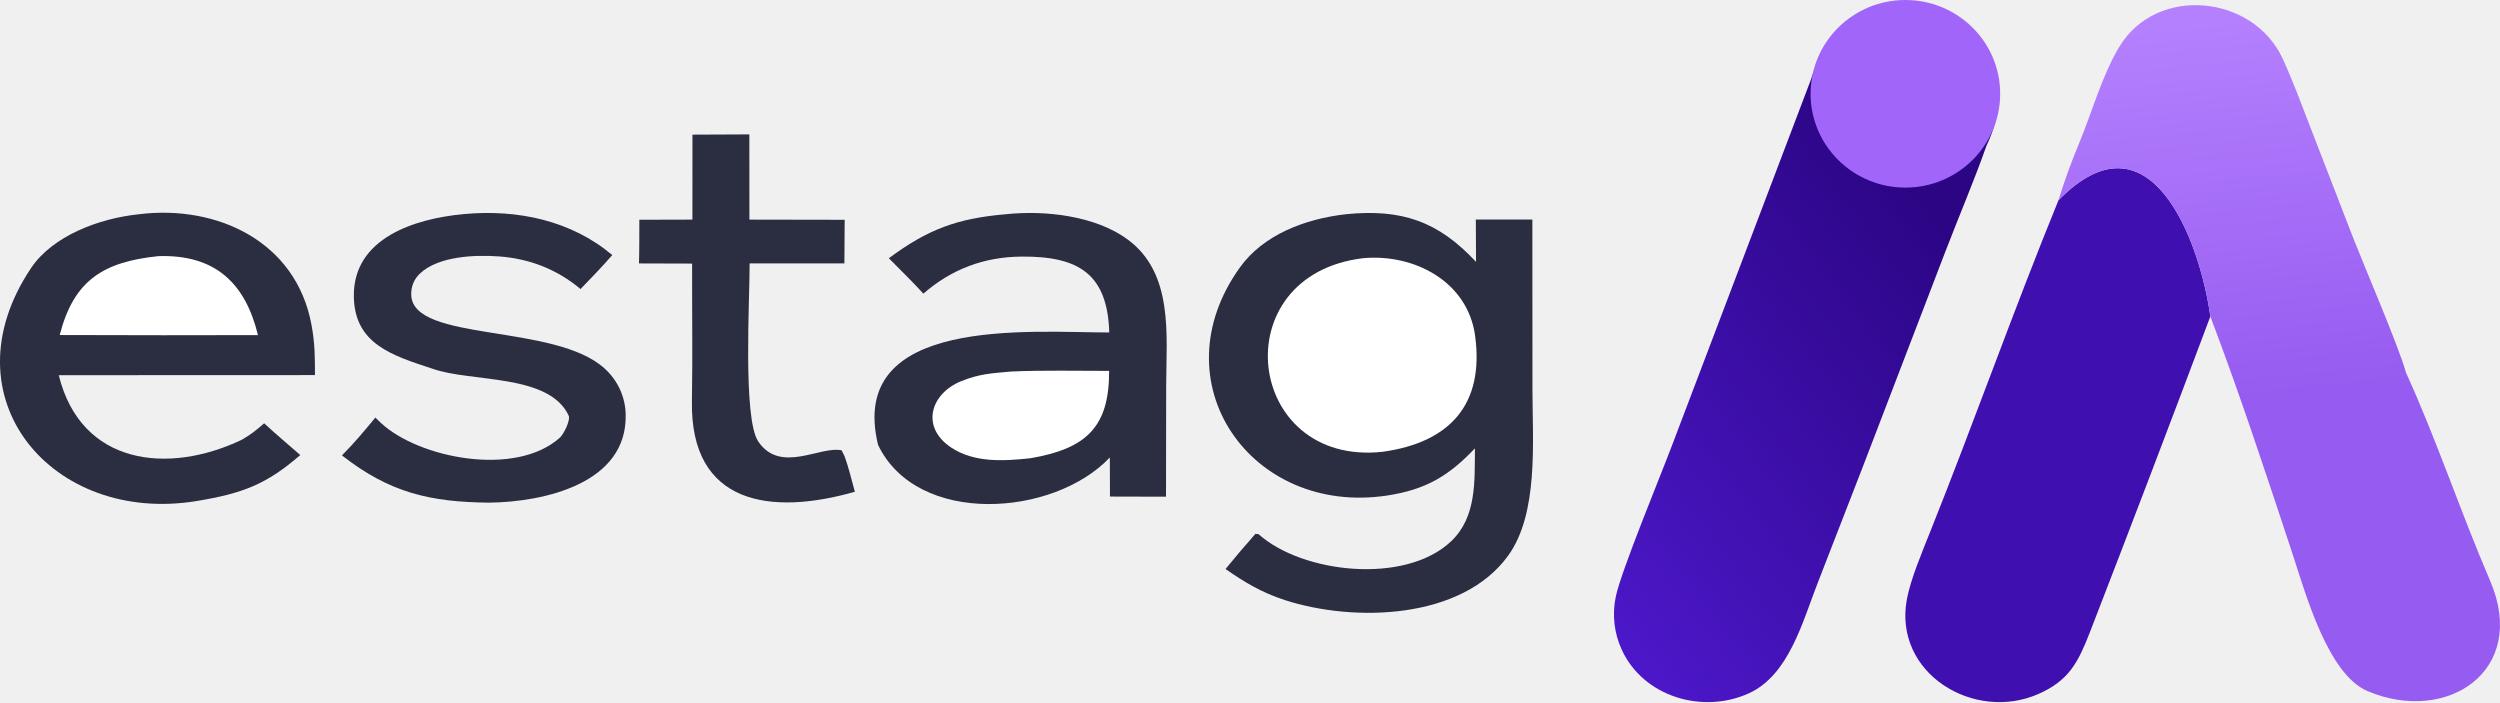
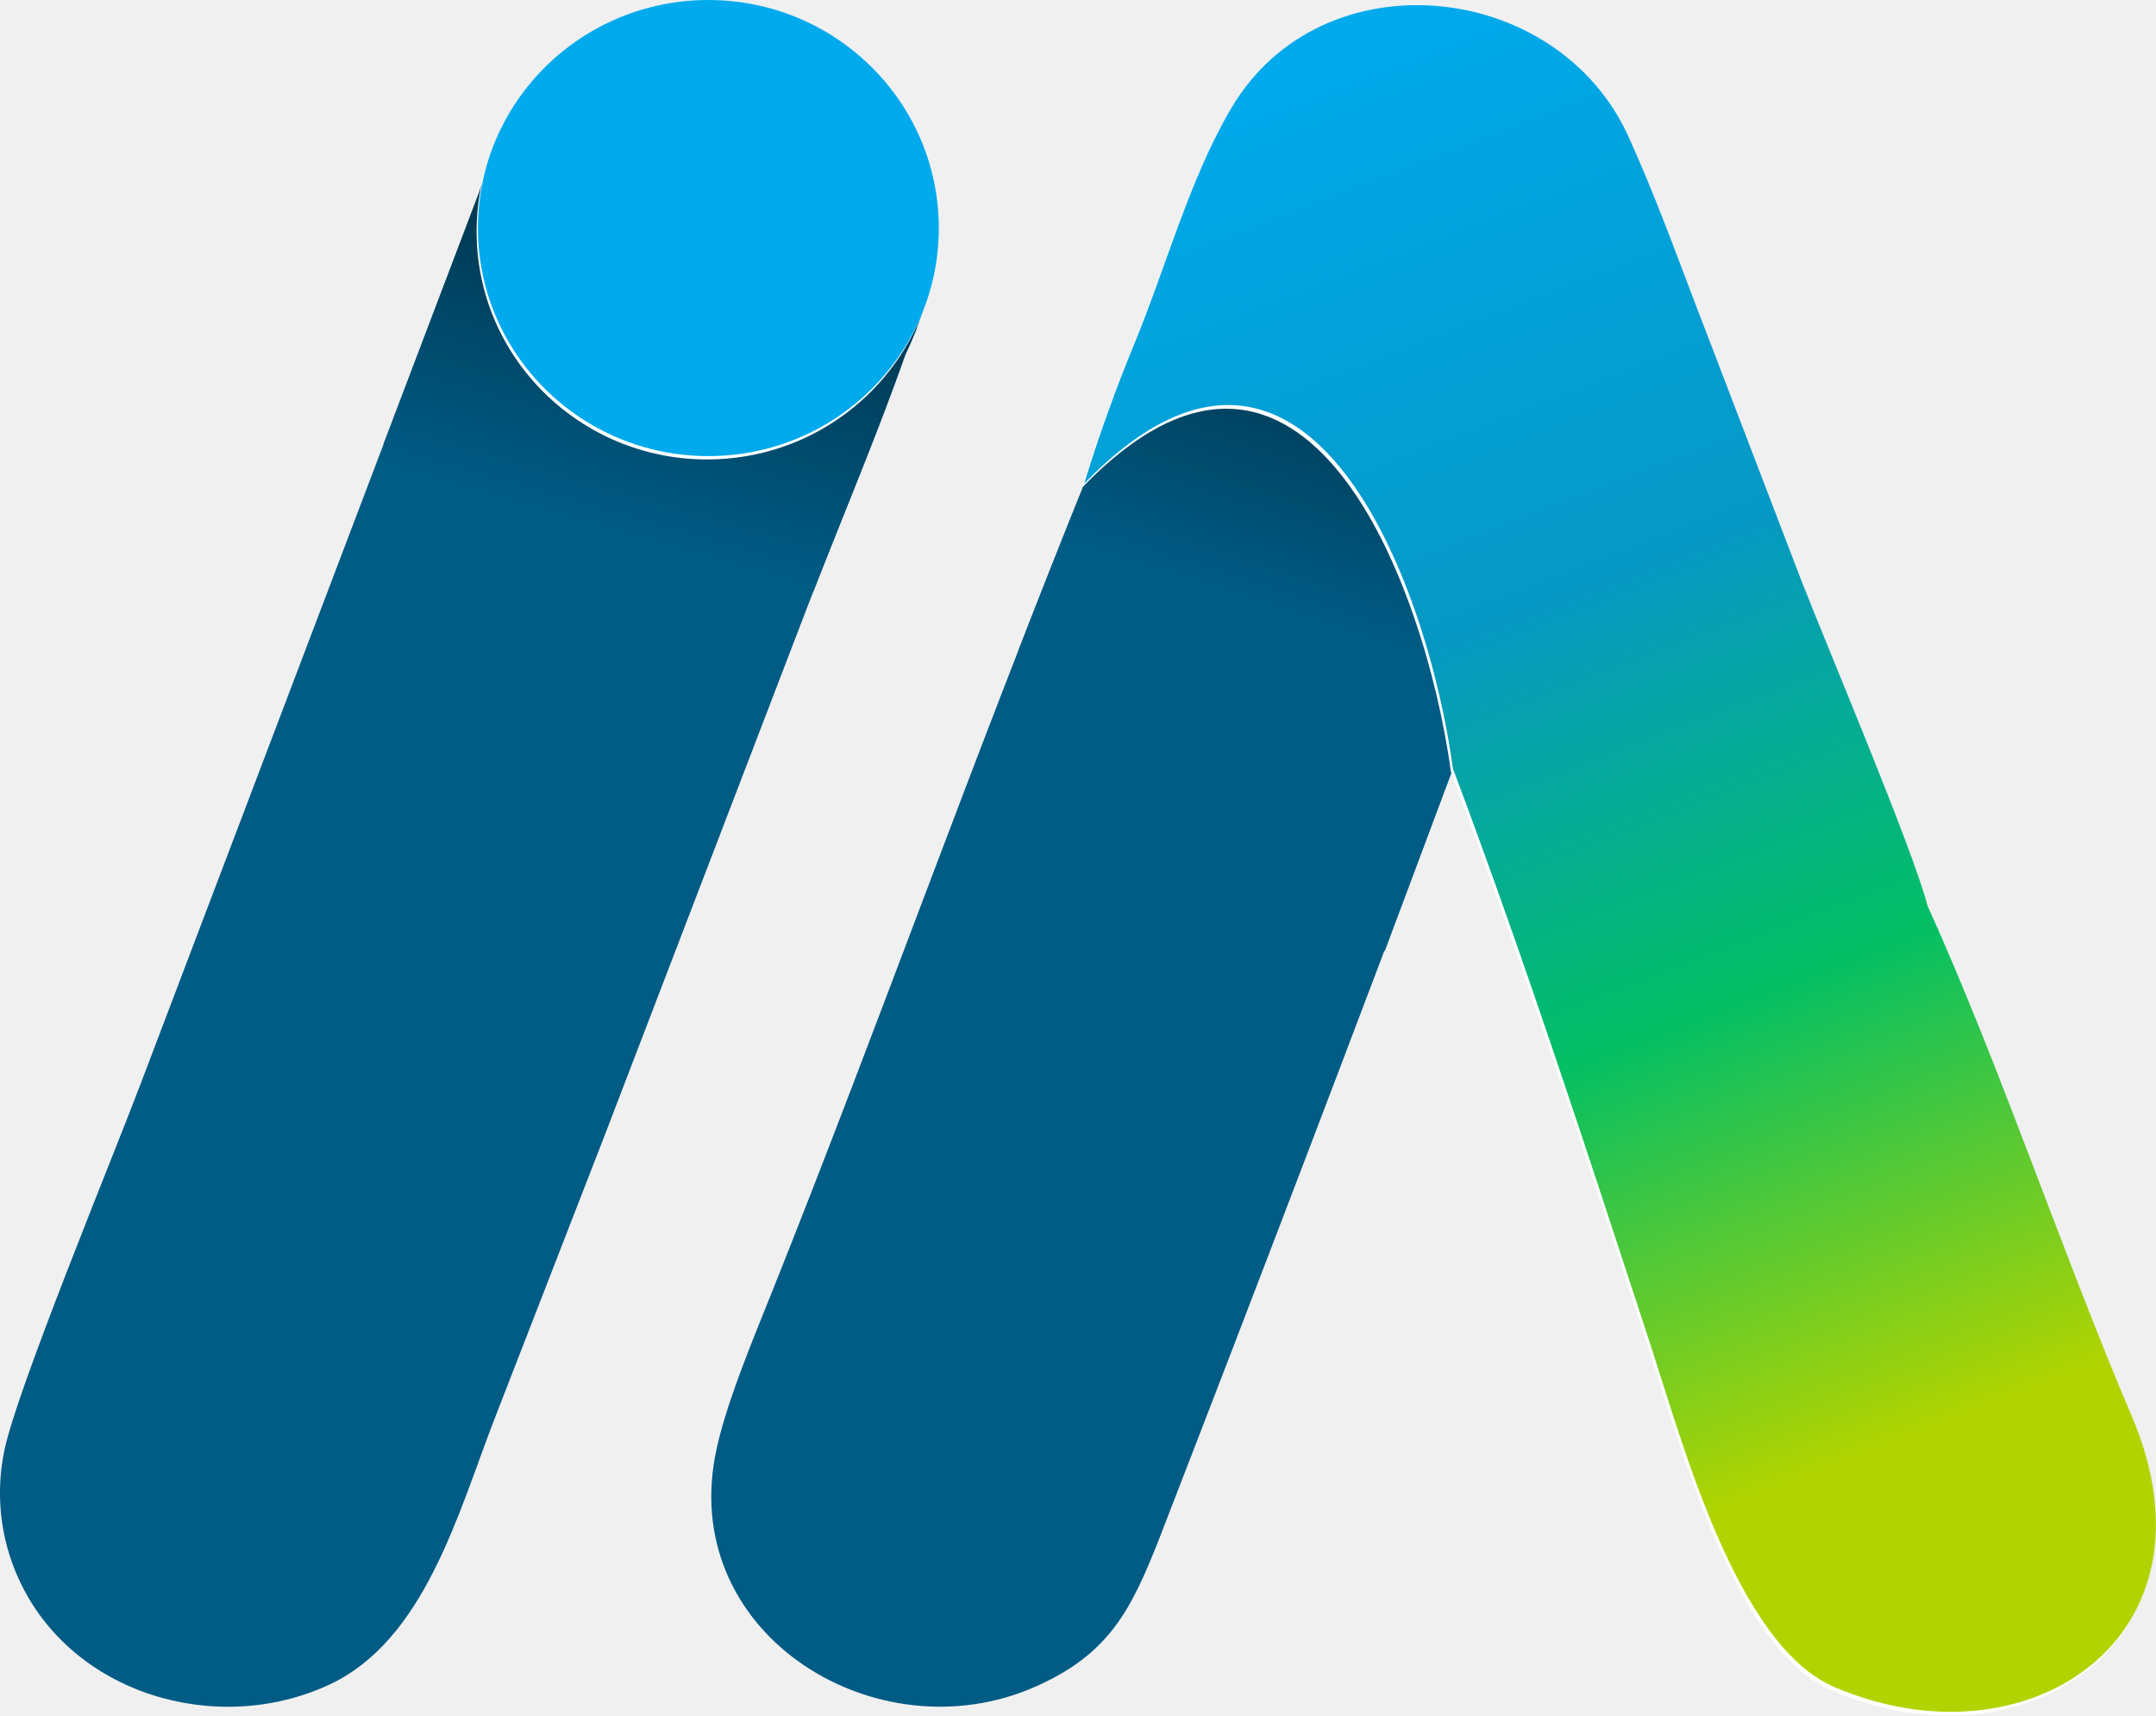
- <svg xmlns="http://www.w3.org/2000/svg" xml:space="preserve" width="71.213mm" height="20mm" version="1.1" style="shape-rendering:geometricPrecision; text-rendering:geometricPrecision; image-rendering:optimizeQuality; fill-rule:evenodd; clip-rule:evenodd" viewBox="0 0 7114.89 1998.19">
+ <svg xmlns="http://www.w3.org/2000/svg" xmlns:xlink="http://www.w3.org/1999/xlink" xml:space="preserve" width="25.132mm" height="20mm" version="1.1" style="shape-rendering:geometricPrecision; text-rendering:geometricPrecision; image-rendering:optimizeQuality; fill-rule:evenodd; clip-rule:evenodd" viewBox="0 0 181.13 144.14">
  <defs>
    <style type="text/css">
   
-     .fil3 {fill:#2B2D41;fill-rule:nonzero}
-     .fil1 {fill:#3F0FAF;fill-rule:nonzero}
-     .fil5 {fill:#A265F9;fill-rule:nonzero}
-     .fil4 {fill:white;fill-rule:nonzero}
-     .fil2 {fill:url(#id0);fill-rule:nonzero}
-     .fil0 {fill:url(#id1);fill-rule:nonzero}
+     .fil0 {fill:#005B85}
+     .fil2 {fill:white}
+     .fil6 {fill:#00AAED;fill-rule:nonzero}
+     .fil5 {fill:white;fill-rule:nonzero}
+     .fil1 {fill:url(#id0)}
+     .fil4 {fill:url(#id1)}
+     .fil3 {fill:url(#id2)}
   
  </style>
-     <linearGradient id="id0" gradientUnits="userSpaceOnUse" x1="6392.66" y1="1134.29" x2="6281.32" y2="64.68">
-       <stop offset="0" style="stop-opacity:1; stop-color:#965BF0" />
-       <stop offset="1" style="stop-opacity:1; stop-color:#B480FE" />
+     <linearGradient id="id0" gradientUnits="userSpaceOnUse" x1="111.22" y1="29.69" x2="104.67" y2="49.94">
+       <stop offset="0" style="stop-opacity:1; stop-color:#003852" />
+       <stop offset="1" style="stop-opacity:1; stop-color:#005B85" />
    </linearGradient>
-     <linearGradient id="id1" gradientUnits="userSpaceOnUse" x1="5608.72" y1="709.28" x2="4452.8" y2="1596.45">
-       <stop offset="0" style="stop-opacity:1; stop-color:#2B0584" />
-       <stop offset="1" style="stop-opacity:1; stop-color:#4C17C8" />
+     <linearGradient id="id1" gradientUnits="userSpaceOnUse" xlink:href="#id0" x1="56.91" y1="21.62" x2="50.51" y2="44.01">
+   </linearGradient>
+     <linearGradient id="id2" gradientUnits="userSpaceOnUse" x1="158.75" y1="121.52" x2="112.78" y2="2.44">
+       <stop offset="0" style="stop-opacity:1; stop-color:#B1D400" />
+       <stop offset="0.31" style="stop-opacity:1; stop-color:#04BF64" />
+       <stop offset="0.6" style="stop-opacity:1; stop-color:#0698C4" />
+       <stop offset="1" style="stop-opacity:1; stop-color:#00AAED" />
    </linearGradient>
  </defs>
  <g id="Camada_x0020_1">
-     <path class="fil0" d="M5153.65 226.97c121.73,-398.14 676.73,-177.17 499.69,187.85 -33.56,95.88 -78.98,202.43 -116.04,298.89l-237.23 618.43 -126.94 326.75c-43.25,110.72 -81.92,261.89 -195.33,313.93 -131.47,60.33 -300.73,10.7 -362.39,-123.8 -21.84,-47.42 -27.73,-100.64 -16.8,-151.69 14.87,-71.49 126.44,-341.22 159.86,-429.71l395.17 -1040.65z" />
-     <path class="fil1" d="M5858.29 570c259.79,-265.98 402.35,113.27 432.26,330.54 -112.94,301.01 -227.54,601.41 -343.74,901.17 -32.61,82.8 -58.3,135.14 -146.1,173.54 -183.16,80.14 -412.82,-59.21 -373.87,-269.73 10.51,-56.83 44.45,-137.13 67.04,-193.7 124.78,-312.08 237.4,-630.8 364.41,-941.83z" />
-     <path class="fil2" d="M5858.29 570c15.43,-51.28 37.7,-111.95 58.38,-161.37 37.06,-88.77 65.61,-194.04 114.92,-275.7 106.26,-176 381.36,-148.1 465.02,34.53 29.35,64.15 52.57,127.19 77.46,191.79l124.07 320.59c30.94,79.11 131.15,312.47 149.04,380.33 87.25,191.16 155.48,397.15 239.47,592.42 110.23,256.38 -122.72,410.01 -348.67,314.26 -113.41,-48.07 -176.4,-277.44 -215.06,-395.24 -75.56,-228.25 -147.4,-447.05 -232.39,-671.08 -29.91,-217.27 -172.47,-596.52 -432.26,-330.54z" />
-     <g id="_2741227969392">
-       <path class="fil3" d="M3830.4 609.66c158.83,-15.84 262.71,20.01 370.31,135.62l-0.56 -120.46 160.88 0.03 0.28 488.82c0.3,144.26 17.54,347.55 -69.06,467.52 -131.67,182.43 -438.5,190.57 -635.84,126.53 -65.28,-21.19 -113.34,-49.99 -168.62,-88.31 27.68,-33.9 56.02,-67.25 85.01,-100.02l8.74 0.6c124.91,112.01 416.85,144.22 547.71,21.07 73.78,-69.44 67.26,-171.82 68.37,-265.15 -73.39,77.58 -139.04,117.58 -250.1,134.37 -386.9,58.48 -653.5,-321.61 -418.9,-649.07 66.9,-93.37 186.11,-138.51 301.78,-151.54z" />
-       <path class="fil4" d="M3880.13 734.73c144.67,-12.95 296.95,66.32 317.94,220.87 26.75,196.9 -73.27,303.92 -263.49,330.21 -391.94,42.2 -455.8,-503.83 -54.44,-551.08z" />
-       <path class="fil3" d="M2862.64 609.66c111.65,-11.82 255.18,4.22 347.09,72.2 130.72,96.68 109.57,271.58 109.14,415.64l-0.45 316.08 -159.5 -0.41 -0.37 -111.31c-159.89,169.32 -548.29,196.29 -659.6,-35.62 -89.56,-368.8 434.34,-320.07 657.98,-320.03 -5.16,-164.96 -84.98,-217.36 -249.66,-215.98 -106.28,0.9 -199.08,35.45 -279.4,105.49 -28.78,-32 -67.56,-69.55 -98.26,-100.84 111.38,-82.47 194.12,-113.25 333.03,-125.22z" />
-       <path class="fil4" d="M2878.06 1057.32c88.18,-4 189.16,-1.82 278.46,-1.81 0.58,160.62 -65.56,221.41 -224.07,248.62 -76.6,8.33 -160.61,13.18 -226.28,-31.02 -87.02,-58.56 -57.53,-153.32 29.6,-188.41 52.31,-21.07 88.21,-22.59 142.31,-27.37z" />
-       <path class="fil3" d="M395.92 609.66c223.18,-27.5 447.26,78.55 490.61,315.03 9.53,51.97 9.95,90.54 9.82,142.81l-729.09 0.29c62.83,255.78 310.59,284.04 520.92,183.72 28.35,-16.69 38.47,-25.16 63.63,-46.82 31.61,29.52 69.88,61.52 102.79,90.36 -95.47,82.46 -161.69,108.78 -294.22,130.74 -410.98,68.1 -719.25,-293.71 -472.05,-662.78 61.36,-91.61 192.79,-141.46 307.59,-153.35z" />
-       <path class="fil4" d="M450.97 728.93c160.83,-5.18 247.1,76.33 283.2,224.77l-269.61 0.37 -294.6 -0.6c40.31,-157.21 125.28,-208.3 281.01,-224.54z" />
-       <path class="fil3" d="M1317.19 609.57l4.47 -0.45c150.35,-13.63 303.24,17.73 420.83,116.75 -28.28,32.96 -60.17,65.22 -90.28,96.71 -67.29,-56.28 -145.44,-86.67 -232.93,-92.87 -67.76,-4.79 -171.59,-1.11 -224.44,49.05 -17,16.15 -25.38,37.88 -24.45,61.25 5.35,134.61 409.99,79.41 550.78,209.22 36.82,33.26 58.33,80.21 59.49,129.81 5.04,197.66 -233.32,249.49 -387.83,251.46 -168.46,-1.54 -283.92,-28.09 -419.63,-134.49 36.4,-36.63 62.24,-67.9 95.05,-107.63 5.2,5.28 10.52,10.44 15.95,15.49 108.26,100.34 383.06,154.78 509.17,41.68 10.82,-9.71 31.06,-50.06 24.92,-63.04 -56.82,-120.15 -276.54,-93.65 -387.73,-133.26 -114.62,-37.63 -222.62,-70.54 -223.56,-207.03 -1.14,-165.46 174.37,-219.7 310.2,-232.66z" />
-       <path class="fil3" d="M1970.72 383.19l161.88 -0.71 0.18 242.55 271.13 0.49 -0.8 124.01 -269.72 0.05c0.52,98.24 -19.73,441.47 24.55,506.86 63.28,93.42 176.89,11.49 237.32,25.23l8.26 16.51c10.6,28.25 21.09,71.25 29.38,101.31 -238.66,68.36 -468.79,37.22 -463.73,-257.74 2.2,-128.14 0.14,-262.86 0.56,-391.61l-151.26 -0.45c1.33,-40.48 0.84,-83.57 1.1,-124.28l150.98 -0.39 0.18 -241.82z" />
-     </g>
-     <ellipse class="fil5" cx="5422.63" cy="266.95" rx="269.79" ry="266.95" />
+     <path class="fil0" d="M91.03 40.91c18.64,-19.09 28.87,8.13 31.02,23.72 -8.11,21.6 -16.33,43.16 -24.67,64.67 -2.34,5.94 -4.18,9.7 -10.48,12.45 -13.14,5.75 -29.63,-4.25 -26.83,-19.36 0.75,-4.08 3.19,-9.84 4.81,-13.9 8.96,-22.4 17.04,-45.27 26.15,-67.59z" />
+     <path class="fil1" d="M91.09 40.63c18.62,-19.26 28.83,8.2 30.97,23.93 -1.9,5.12 -3.81,10.25 -5.73,15.37l-0.3 -0.8c-2.13,-15.59 -12.19,-42.71 -30.5,-24.4 1.82,-4.72 3.67,-9.42 5.56,-14.1z" />
+     <path class="fil2" d="M90.93 40.94c1.11,-3.71 2.7,-8.1 4.18,-11.68 2.66,-6.43 4.7,-14.05 8.23,-19.96 7.61,-12.74 27.33,-10.72 33.32,2.5 2.1,4.64 3.77,9.21 5.55,13.88l8.89 23.21c2.22,5.73 9.4,22.62 10.68,27.53 6.25,13.84 11.14,28.75 17.16,42.89 7.9,18.56 -8.79,29.68 -24.98,22.75 -8.13,-3.48 -12.64,-20.08 -15.41,-28.61 -5.41,-16.52 -10.56,-32.36 -16.65,-48.58 -2.14,-15.73 -12.36,-43.18 -30.97,-23.93z" />
+     <path class="fil3" d="M91.09 40.63c1.11,-3.71 2.7,-8.1 4.18,-11.68 2.66,-6.43 4.7,-14.05 8.23,-19.96 7.61,-12.74 27.33,-10.72 33.32,2.5 2.1,4.64 3.77,9.21 5.55,13.88l8.89 23.21c2.22,5.73 9.4,22.62 10.68,27.53 6.25,13.84 11.14,28.75 17.16,42.89 7.9,18.56 -8.79,29.68 -24.98,22.75 -8.13,-3.48 -12.64,-20.08 -15.41,-28.61 -5.41,-16.52 -10.56,-32.36 -16.65,-48.58 -2.14,-15.73 -12.36,-43.18 -30.97,-23.93z" />
+     <path class="fil0" d="M40.21 16.29c8.73,-28.57 48.56,-12.71 35.86,13.48 -2.41,6.88 -5.67,14.53 -8.33,21.45l-17.02 44.38 -9.11 23.45c-3.1,7.95 -5.88,18.79 -14.02,22.53 -9.43,4.33 -21.58,0.77 -26,-8.88 -1.57,-3.4 -1.99,-7.22 -1.21,-10.89 1.07,-5.13 9.07,-24.49 11.47,-30.84l28.36 -74.68z" />
+     <path class="fil4" d="M40.21 16.29c0.38,-1.23 0.82,-2.38 1.3,-3.45 3.68,-2.49 8.13,-3.94 12.92,-3.94 11.28,0 20.66,8.06 22.58,18.68 -0.28,0.72 -0.59,1.46 -0.95,2.2 -2.23,6.36 -5.18,13.38 -7.71,19.87 -3.86,2.92 -8.68,4.65 -13.92,4.65 -10.67,0 -19.65,-7.22 -22.21,-16.99l7.98 -21.02z" />
+     <ellipse class="fil5" cx="59.4" cy="19.44" rx="19.36" ry="19.16" />
+     <ellipse class="fil6" cx="59.51" cy="19.16" rx="19.36" ry="19.16" />
  </g>
</svg>
